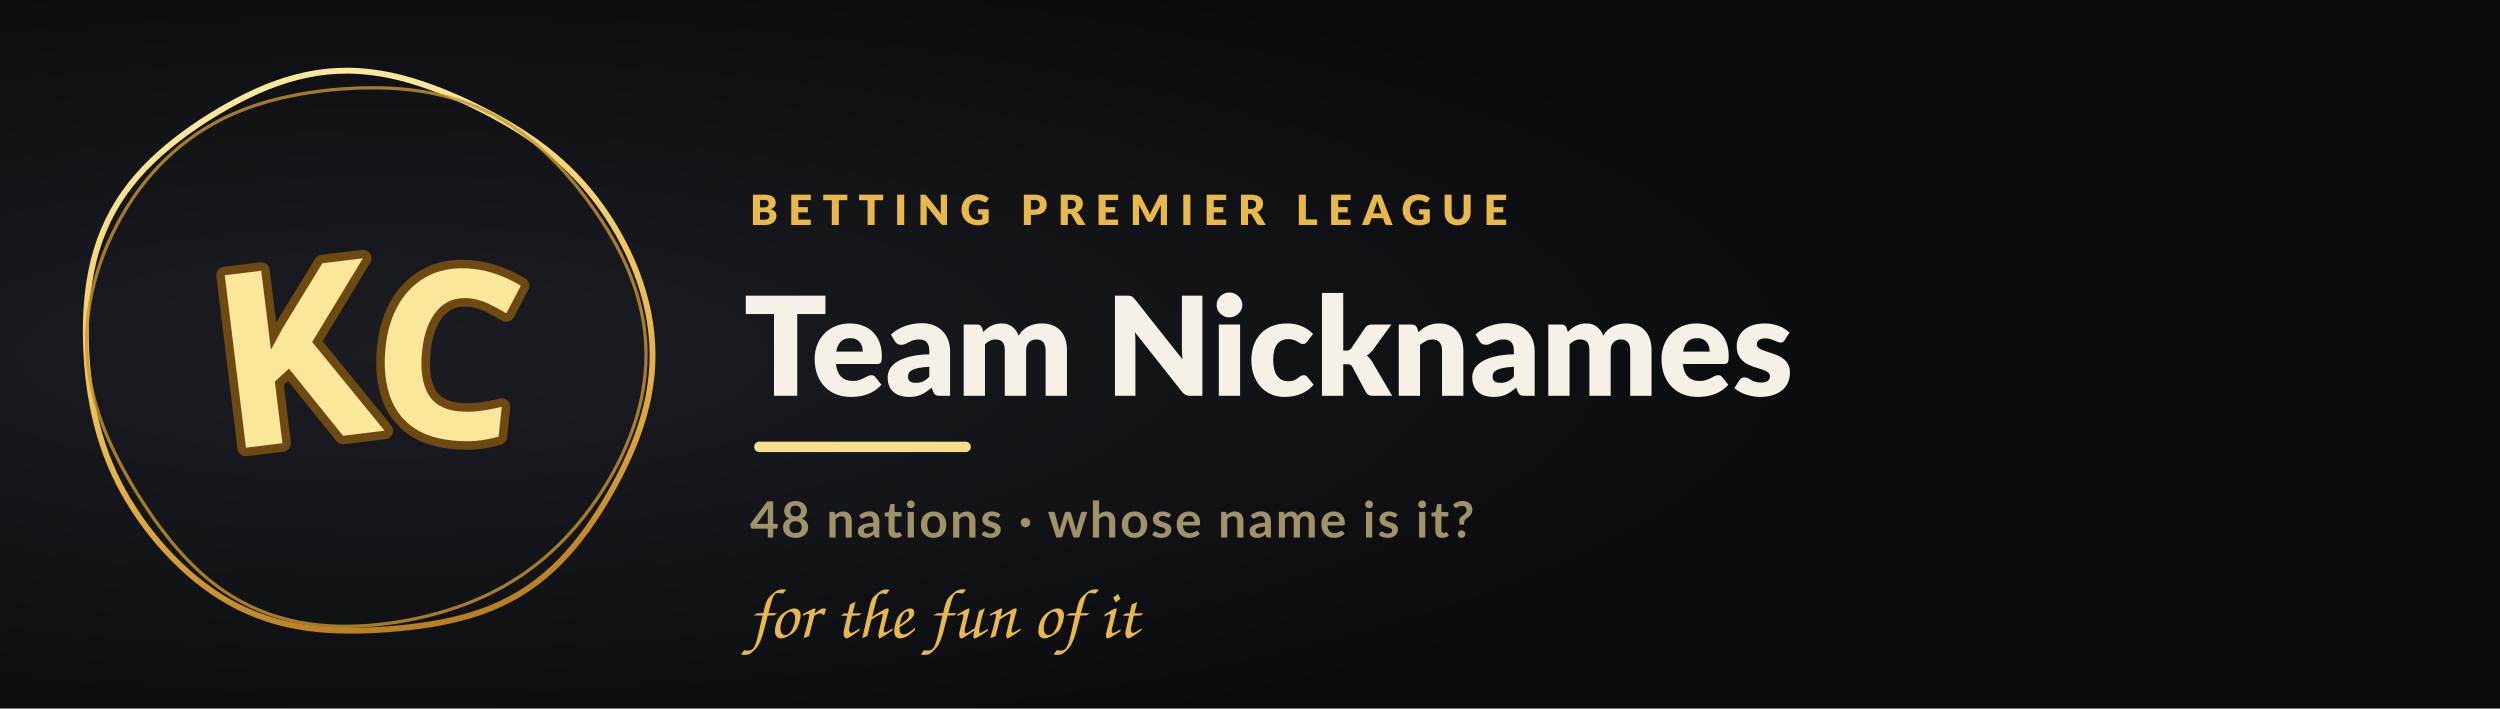
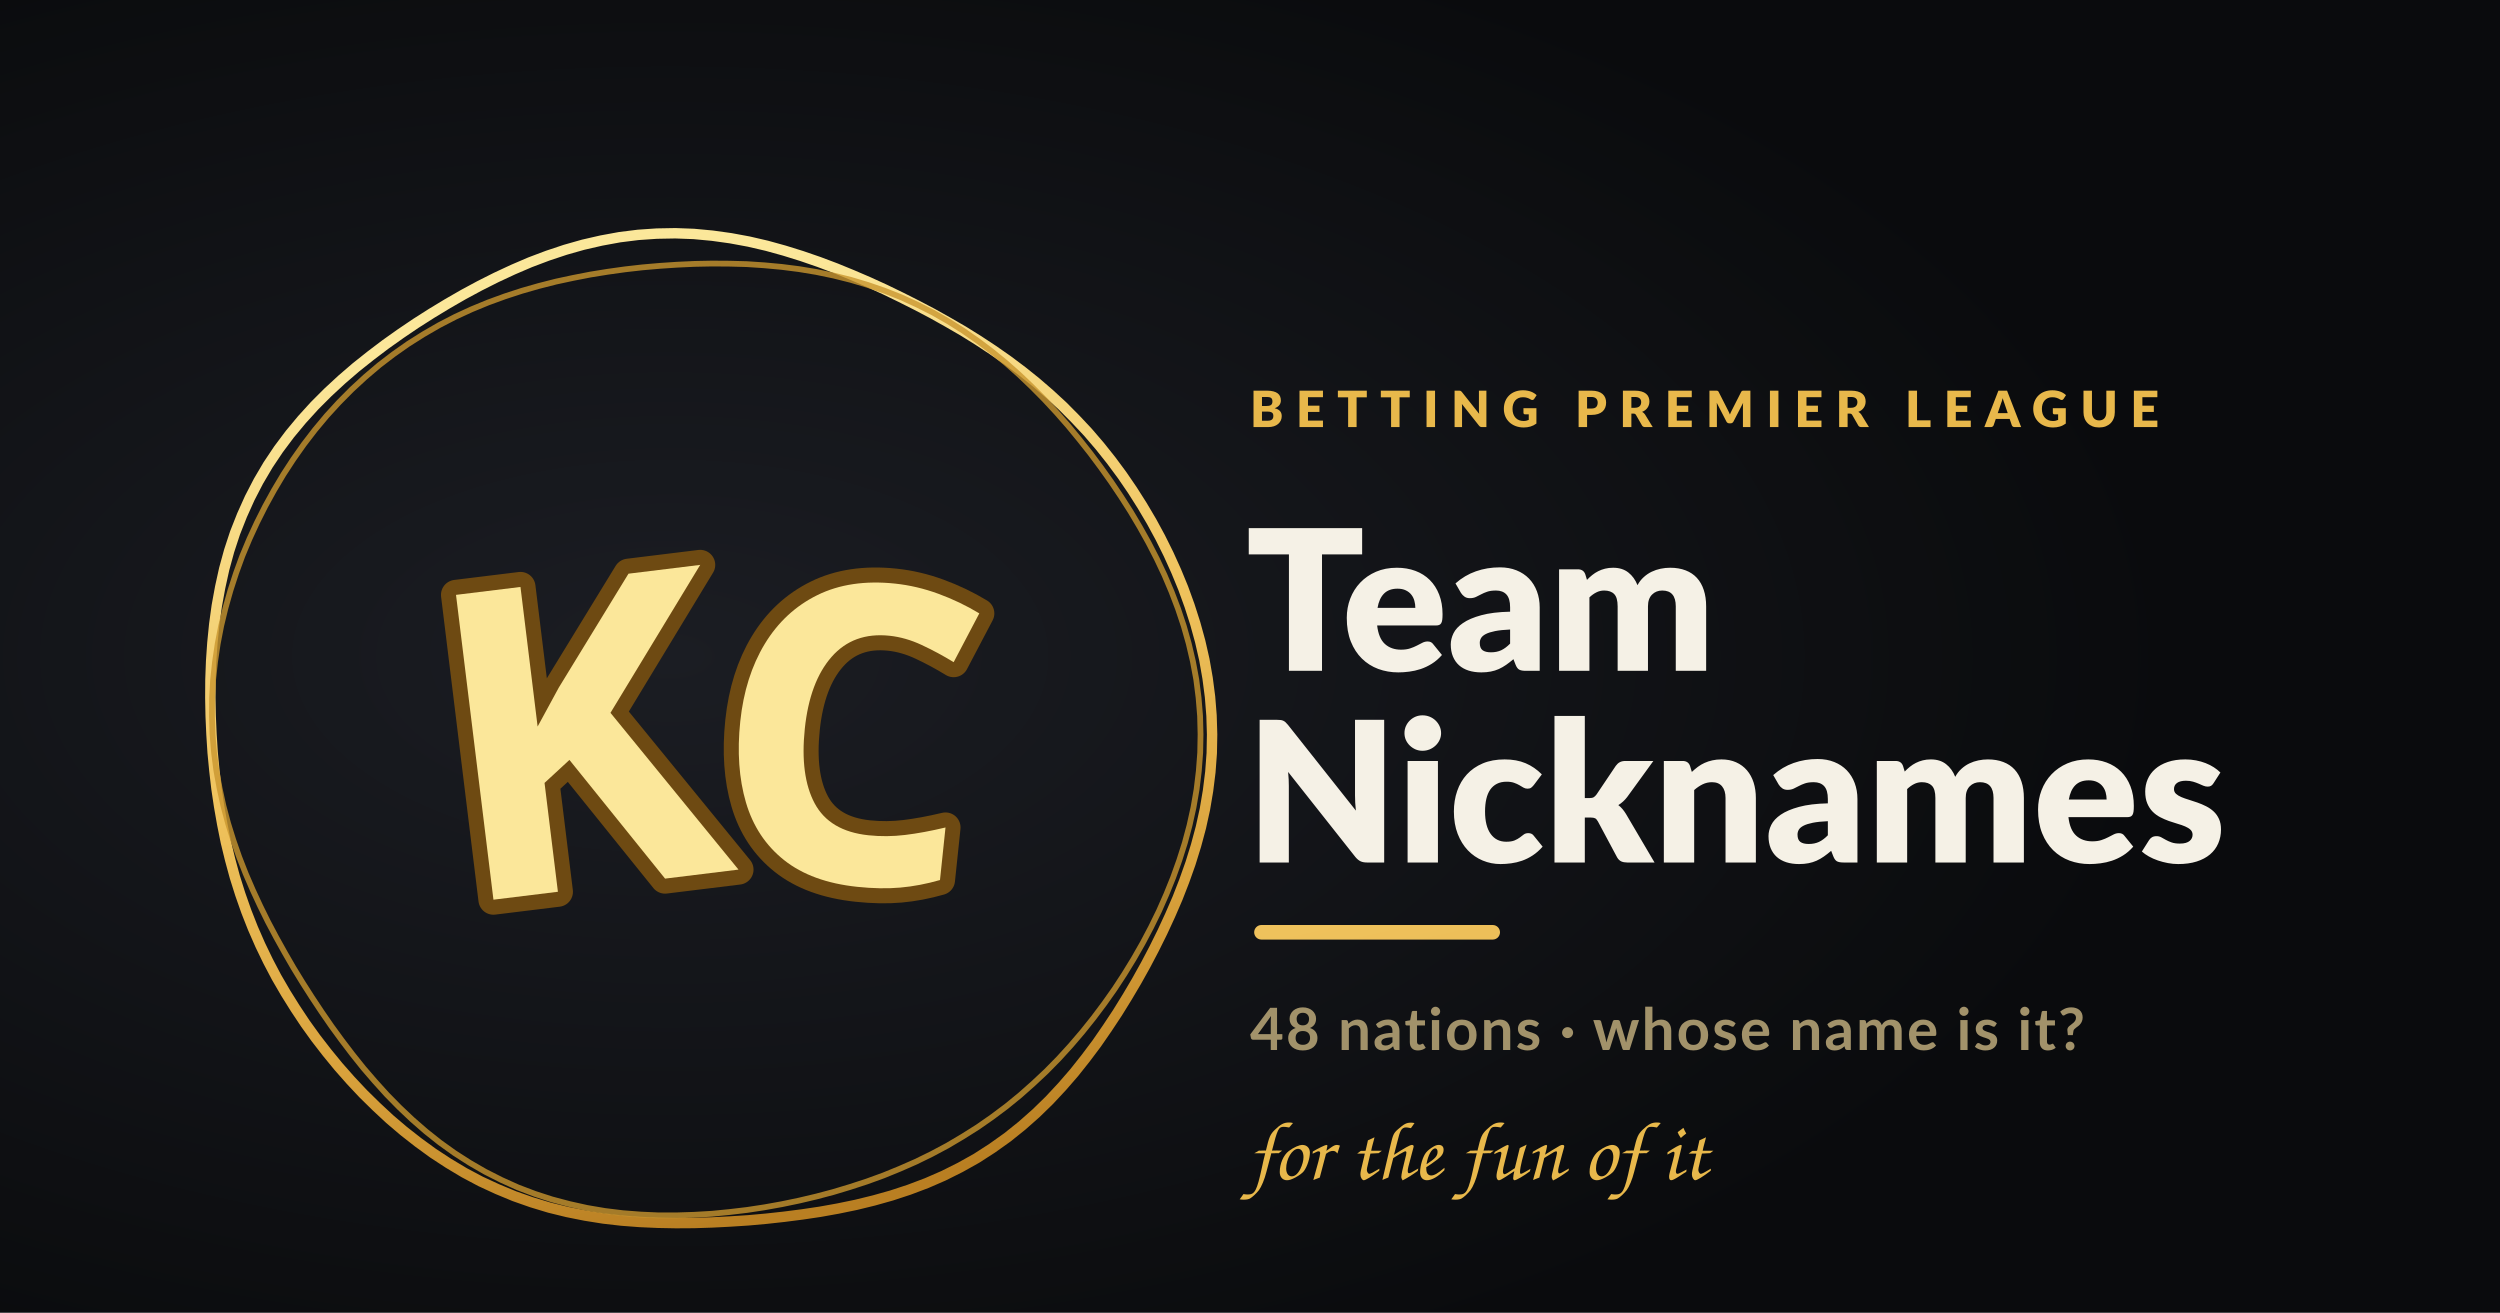
- <svg xmlns="http://www.w3.org/2000/svg" viewBox="0 0 1200 340" width="1200" height="340">
+ <svg xmlns="http://www.w3.org/2000/svg" viewBox="0 0 1200 630" width="1200" height="630">
  <defs>
    <linearGradient id="gold" gradientUnits="userSpaceOnUse" x1="430" y1="120" x2="610" y2="900">
      <stop offset="0" stop-color="#FBE79A" />
      <stop offset="0.45" stop-color="#EFC25C" />
      <stop offset="0.75" stop-color="#D9A23C" />
      <stop offset="1" stop-color="#B97F22" />
    </linearGradient>
-     <radialGradient id="glow" cx="0.16" cy="0.5" r="0.6">
+     <radialGradient id="glow" cx="0.27" cy="0.5" r="0.6">
      <stop offset="0" stop-color="#1B1D23" />
      <stop offset="1" stop-color="#0A0B0D" />
    </radialGradient>
  </defs>
-   <rect width="1200" height="340" fill="#0A0B0D" />
-   <rect width="1200" height="340" fill="url(#glow)" />
-   <g transform="translate(18,13) scale(0.314)">
+   <rect width="1200" height="630" fill="#0A0B0D" />
+   <rect width="1200" height="630" fill="url(#glow)" />
+   <g transform="translate(60,75) scale(0.555)">
    <path d="M 940.2 500.0 L 939.9 516.3 L 938.7 532.5 L 936.7 548.6 L 934.0 564.6 L 930.5 580.5 L 926.3 596.1 L 921.5 611.6 L 916.1 626.8 L 910.3 641.7 L 903.9 656.5 L 897.2 671.0 L 890.1 685.3 L 882.7 699.4 L 874.9 713.4 L 866.8 727.1 L 858.4 740.7 L 849.6 754.0 L 840.5 767.2 L 830.9 780.0 L 820.9 792.6 L 810.4 804.7 L 799.4 816.5 L 787.9 827.7 L 775.8 838.4 L 763.2 848.5 L 750.0 857.9 L 736.5 866.6 L 722.4 874.5 L 708.0 881.7 L 693.3 888.1 L 678.2 893.8 L 663.0 898.8 L 647.7 903.1 L 632.2 906.9 L 616.7 910.1 L 601.1 912.9 L 585.6 915.2 L 570.0 917.2 L 554.5 918.9 L 538.9 920.3 L 523.4 921.3 L 507.8 922.1 L 492.2 922.6 L 476.5 922.7 L 460.9 922.4 L 445.1 921.7 L 429.4 920.5 L 413.7 918.7 L 398.0 916.2 L 382.5 913.1 L 367.0 909.3 L 351.8 904.7 L 336.7 899.4 L 322.0 893.3 L 307.5 886.6 L 293.4 879.1 L 279.7 870.9 L 266.4 862.2 L 253.5 852.8 L 241.0 843.0 L 228.9 832.7 L 217.3 821.9 L 206.0 810.8 L 195.2 799.3 L 184.7 787.4 L 174.7 775.2 L 165.1 762.8 L 155.9 750.0 L 147.2 736.9 L 138.9 723.6 L 131.0 710.0 L 123.7 696.1 L 116.9 682.0 L 110.6 667.6 L 104.9 653.1 L 99.7 638.3 L 95.0 623.4 L 90.9 608.3 L 87.2 593.1 L 84.1 577.7 L 81.4 562.3 L 79.1 546.9 L 77.3 531.3 L 75.8 515.7 L 74.8 500.0 L 74.1 484.3 L 73.8 468.4 L 73.9 452.6 L 74.5 436.6 L 75.6 420.7 L 77.2 404.7 L 79.4 388.7 L 82.3 372.8 L 85.8 356.9 L 90.1 341.2 L 95.2 325.7 L 101.2 310.5 L 107.9 295.6 L 115.4 281.1 L 123.7 267.0 L 132.8 253.4 L 142.6 240.3 L 153.0 227.8 L 164.0 215.7 L 175.5 204.2 L 187.4 193.2 L 199.7 182.6 L 212.4 172.5 L 225.2 162.8 L 238.3 153.5 L 251.6 144.5 L 265.1 135.9 L 278.8 127.6 L 292.7 119.6 L 306.8 112.0 L 321.1 104.8 L 335.7 98.0 L 350.4 91.7 L 365.5 86.0 L 380.8 80.9 L 396.3 76.5 L 412.0 72.9 L 427.8 70.0 L 443.8 68.0 L 459.9 66.9 L 476.0 66.6 L 492.0 67.2 L 508.0 68.7 L 523.8 70.9 L 539.5 73.8 L 555.0 77.4 L 570.2 81.6 L 585.3 86.3 L 600.1 91.4 L 614.7 96.9 L 629.1 102.8 L 643.3 108.9 L 657.3 115.3 L 671.1 122.0 L 684.8 128.9 L 698.3 136.0 L 711.7 143.5 L 725.0 151.2 L 738.0 159.3 L 750.9 167.8 L 763.5 176.6 L 775.9 185.9 L 788.0 195.6 L 799.7 205.7 L 811.2 216.3 L 822.2 227.4 L 832.9 238.8 L 843.1 250.7 L 852.9 263.0 L 862.3 275.7 L 871.2 288.7 L 879.7 302.1 L 887.8 315.8 L 895.4 329.8 L 902.5 344.1 L 909.1 358.7 L 915.2 373.5 L 920.7 388.7 L 925.6 404.0 L 929.9 419.6 L 933.5 435.4 L 936.3 451.4 L 938.4 467.5 L 939.7 483.7 L 940.2 500.0 Z" fill="none" stroke="url(#gold)" stroke-width="9" stroke-linejoin="round" />
    <path d="M 930.2 500.0 L 929.9 515.9 L 928.7 531.7 L 926.8 547.5 L 924.1 563.2 L 920.7 578.6 L 916.6 593.9 L 911.8 609.0 L 906.5 623.8 L 900.6 638.4 L 894.3 652.7 L 887.4 666.8 L 880.1 680.6 L 872.4 694.1 L 864.3 707.3 L 855.8 720.3 L 846.9 732.9 L 837.6 745.3 L 828.0 757.3 L 818.0 769.0 L 807.6 780.4 L 796.8 791.4 L 785.6 801.9 L 774.1 812.1 L 762.2 821.8 L 749.9 831.0 L 737.4 839.7 L 724.4 847.9 L 711.2 855.7 L 697.7 862.9 L 684.0 869.6 L 670.1 875.7 L 655.9 881.5 L 641.6 886.7 L 627.2 891.4 L 612.6 895.8 L 597.9 899.7 L 583.1 903.2 L 568.2 906.3 L 553.2 909.0 L 538.1 911.3 L 522.9 913.1 L 507.7 914.6 L 492.3 915.5 L 476.9 916.0 L 461.5 916.0 L 446.0 915.3 L 430.5 914.1 L 415.0 912.2 L 399.7 909.6 L 384.4 906.2 L 369.3 902.2 L 354.5 897.4 L 339.8 891.8 L 325.6 885.4 L 311.6 878.3 L 298.1 870.5 L 285.0 862.1 L 272.3 853.0 L 260.1 843.3 L 248.4 833.1 L 237.2 822.5 L 226.4 811.5 L 216.1 800.1 L 206.1 788.5 L 196.6 776.6 L 187.4 764.5 L 178.5 752.3 L 169.9 739.8 L 161.6 727.3 L 153.5 714.6 L 145.6 701.7 L 138.1 688.7 L 130.7 675.4 L 123.6 662.0 L 116.9 648.4 L 110.5 634.6 L 104.4 620.5 L 98.8 606.2 L 93.7 591.6 L 89.1 576.8 L 85.1 561.8 L 81.8 546.6 L 79.0 531.2 L 77.0 515.6 L 75.7 500.0 L 75.2 484.3 L 75.3 468.6 L 76.2 452.8 L 77.9 437.1 L 80.2 421.5 L 83.2 406.0 L 86.9 390.7 L 91.2 375.5 L 96.1 360.4 L 101.5 345.6 L 107.6 331.0 L 114.2 316.7 L 121.3 302.6 L 128.9 288.8 L 137.0 275.2 L 145.6 262.0 L 154.7 249.1 L 164.3 236.6 L 174.4 224.5 L 185.0 212.9 L 196.1 201.7 L 207.7 191.0 L 219.7 180.8 L 232.1 171.3 L 244.9 162.3 L 258.2 153.9 L 271.7 146.1 L 285.6 138.9 L 299.7 132.4 L 314.0 126.5 L 328.5 121.2 L 343.2 116.4 L 357.9 112.2 L 372.8 108.4 L 387.7 105.2 L 402.6 102.3 L 417.5 99.9 L 432.5 97.8 L 447.5 96.1 L 462.5 94.8 L 477.5 93.8 L 492.5 93.1 L 507.5 92.8 L 522.6 92.9 L 537.7 93.3 L 552.8 94.3 L 567.9 95.7 L 582.9 97.6 L 598.0 100.1 L 612.9 103.2 L 627.7 106.9 L 642.4 111.3 L 656.9 116.3 L 671.1 121.9 L 685.1 128.3 L 698.8 135.2 L 712.1 142.8 L 725.1 151.0 L 737.7 159.8 L 749.9 169.0 L 761.8 178.7 L 773.3 188.9 L 784.3 199.4 L 795.1 210.3 L 805.5 221.5 L 815.6 233.0 L 825.3 244.8 L 834.8 256.8 L 843.9 269.0 L 852.8 281.5 L 861.4 294.3 L 869.7 307.3 L 877.6 320.6 L 885.2 334.2 L 892.3 348.0 L 899.0 362.2 L 905.1 376.6 L 910.7 391.3 L 915.7 406.3 L 920.0 421.5 L 923.6 436.9 L 926.5 452.5 L 928.5 468.3 L 929.8 484.1 L 930.2 500.0 Z" fill="none" stroke="#C9962E" stroke-width="5" stroke-linejoin="round" opacity="0.8" />
    <g transform="translate(408 632) rotate(-7)">
      <text fill="none" stroke="#6E4A12" stroke-width="26" stroke-linejoin="round" stroke-linecap="round" x="0" y="0" text-anchor="middle" font-family="Poppins" font-size="372" font-weight="800">K</text>
      <text fill="url(#gold)" x="0" y="0" text-anchor="middle" font-family="Poppins" font-size="372" font-weight="800">K</text>
    </g>
    <g transform="translate(612 626) rotate(6)">
      <text fill="none" stroke="#6E4A12" stroke-width="26" stroke-linejoin="round" stroke-linecap="round" x="0" y="0" text-anchor="middle" font-family="Poppins" font-size="360" font-weight="800">C</text>
      <text fill="url(#gold)" x="0" y="0" text-anchor="middle" font-family="Poppins" font-size="360" font-weight="800">C</text>
    </g>
  </g>
-   <text x="360" y="108" font-family="Lato" font-size="20" font-weight="900" letter-spacing="5" fill="#E8B84B">BETTING PREMIER LEAGUE</text>
-   <text x="357" y="190" font-family="Lato" font-size="66" font-weight="900" fill="#F5F1E6">Team Nicknames</text>
-   <rect x="362" y="212" width="104" height="5" rx="2.5" fill="url(#gold)" />
-   <text x="360" y="258" font-family="Lato" font-size="24" font-weight="700" fill="#A2926A" letter-spacing="1">48 nations  ·  whose name is it?</text>
-   <text x="359" y="306" font-family="URW Chancery L, TeX Gyre Chorus" font-style="italic" font-size="34" fill="#E8B84B">for the fun of it</text>
+   <text x="600" y="205" font-family="Lato" font-size="24" font-weight="900" letter-spacing="6" fill="#E8B84B">BETTING PREMIER LEAGUE</text>
+   <text x="598" y="322" font-family="Lato" font-size="94" font-weight="900" fill="#F5F1E6">Team</text>
+   <text x="598" y="414" font-family="Lato" font-size="94" font-weight="900" fill="#F5F1E6">Nicknames</text>
+   <rect x="602" y="444" width="118" height="7" rx="3.5" fill="url(#gold)" />
+   <text x="600" y="504" font-family="Lato" font-size="28" font-weight="700" fill="#A2926A" letter-spacing="1">48 nations  ·  whose name is it?</text>
+   <text x="599" y="566" font-family="URW Chancery L, TeX Gyre Chorus" font-style="italic" font-size="40" fill="#E8B84B">for the fun of it</text>
</svg>
